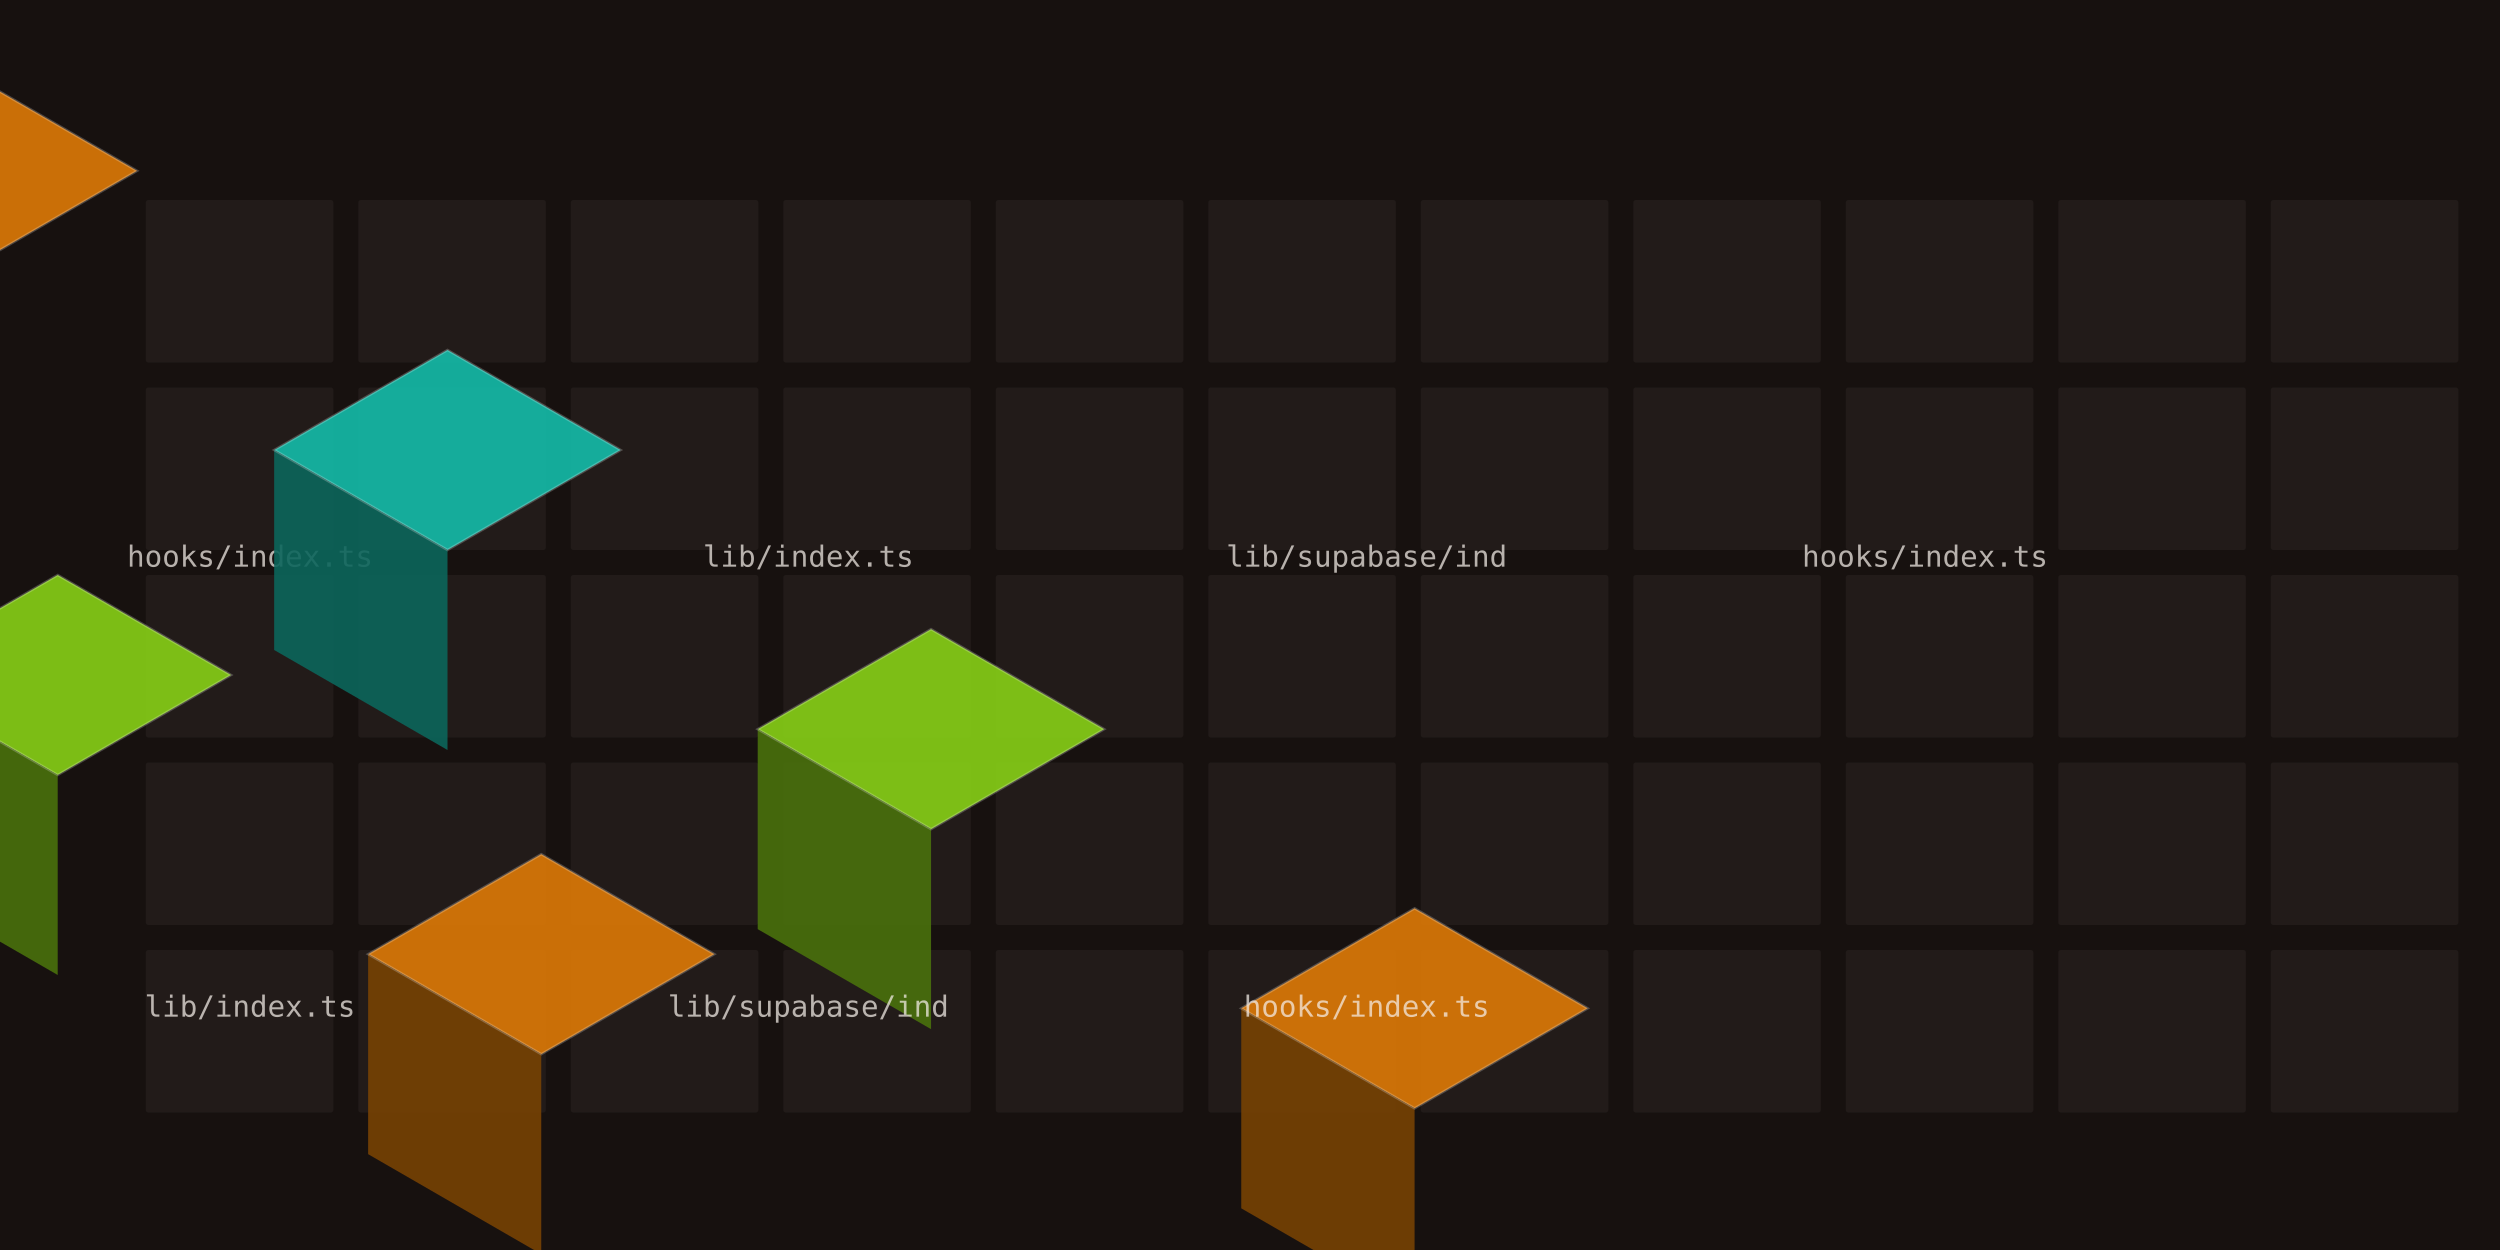
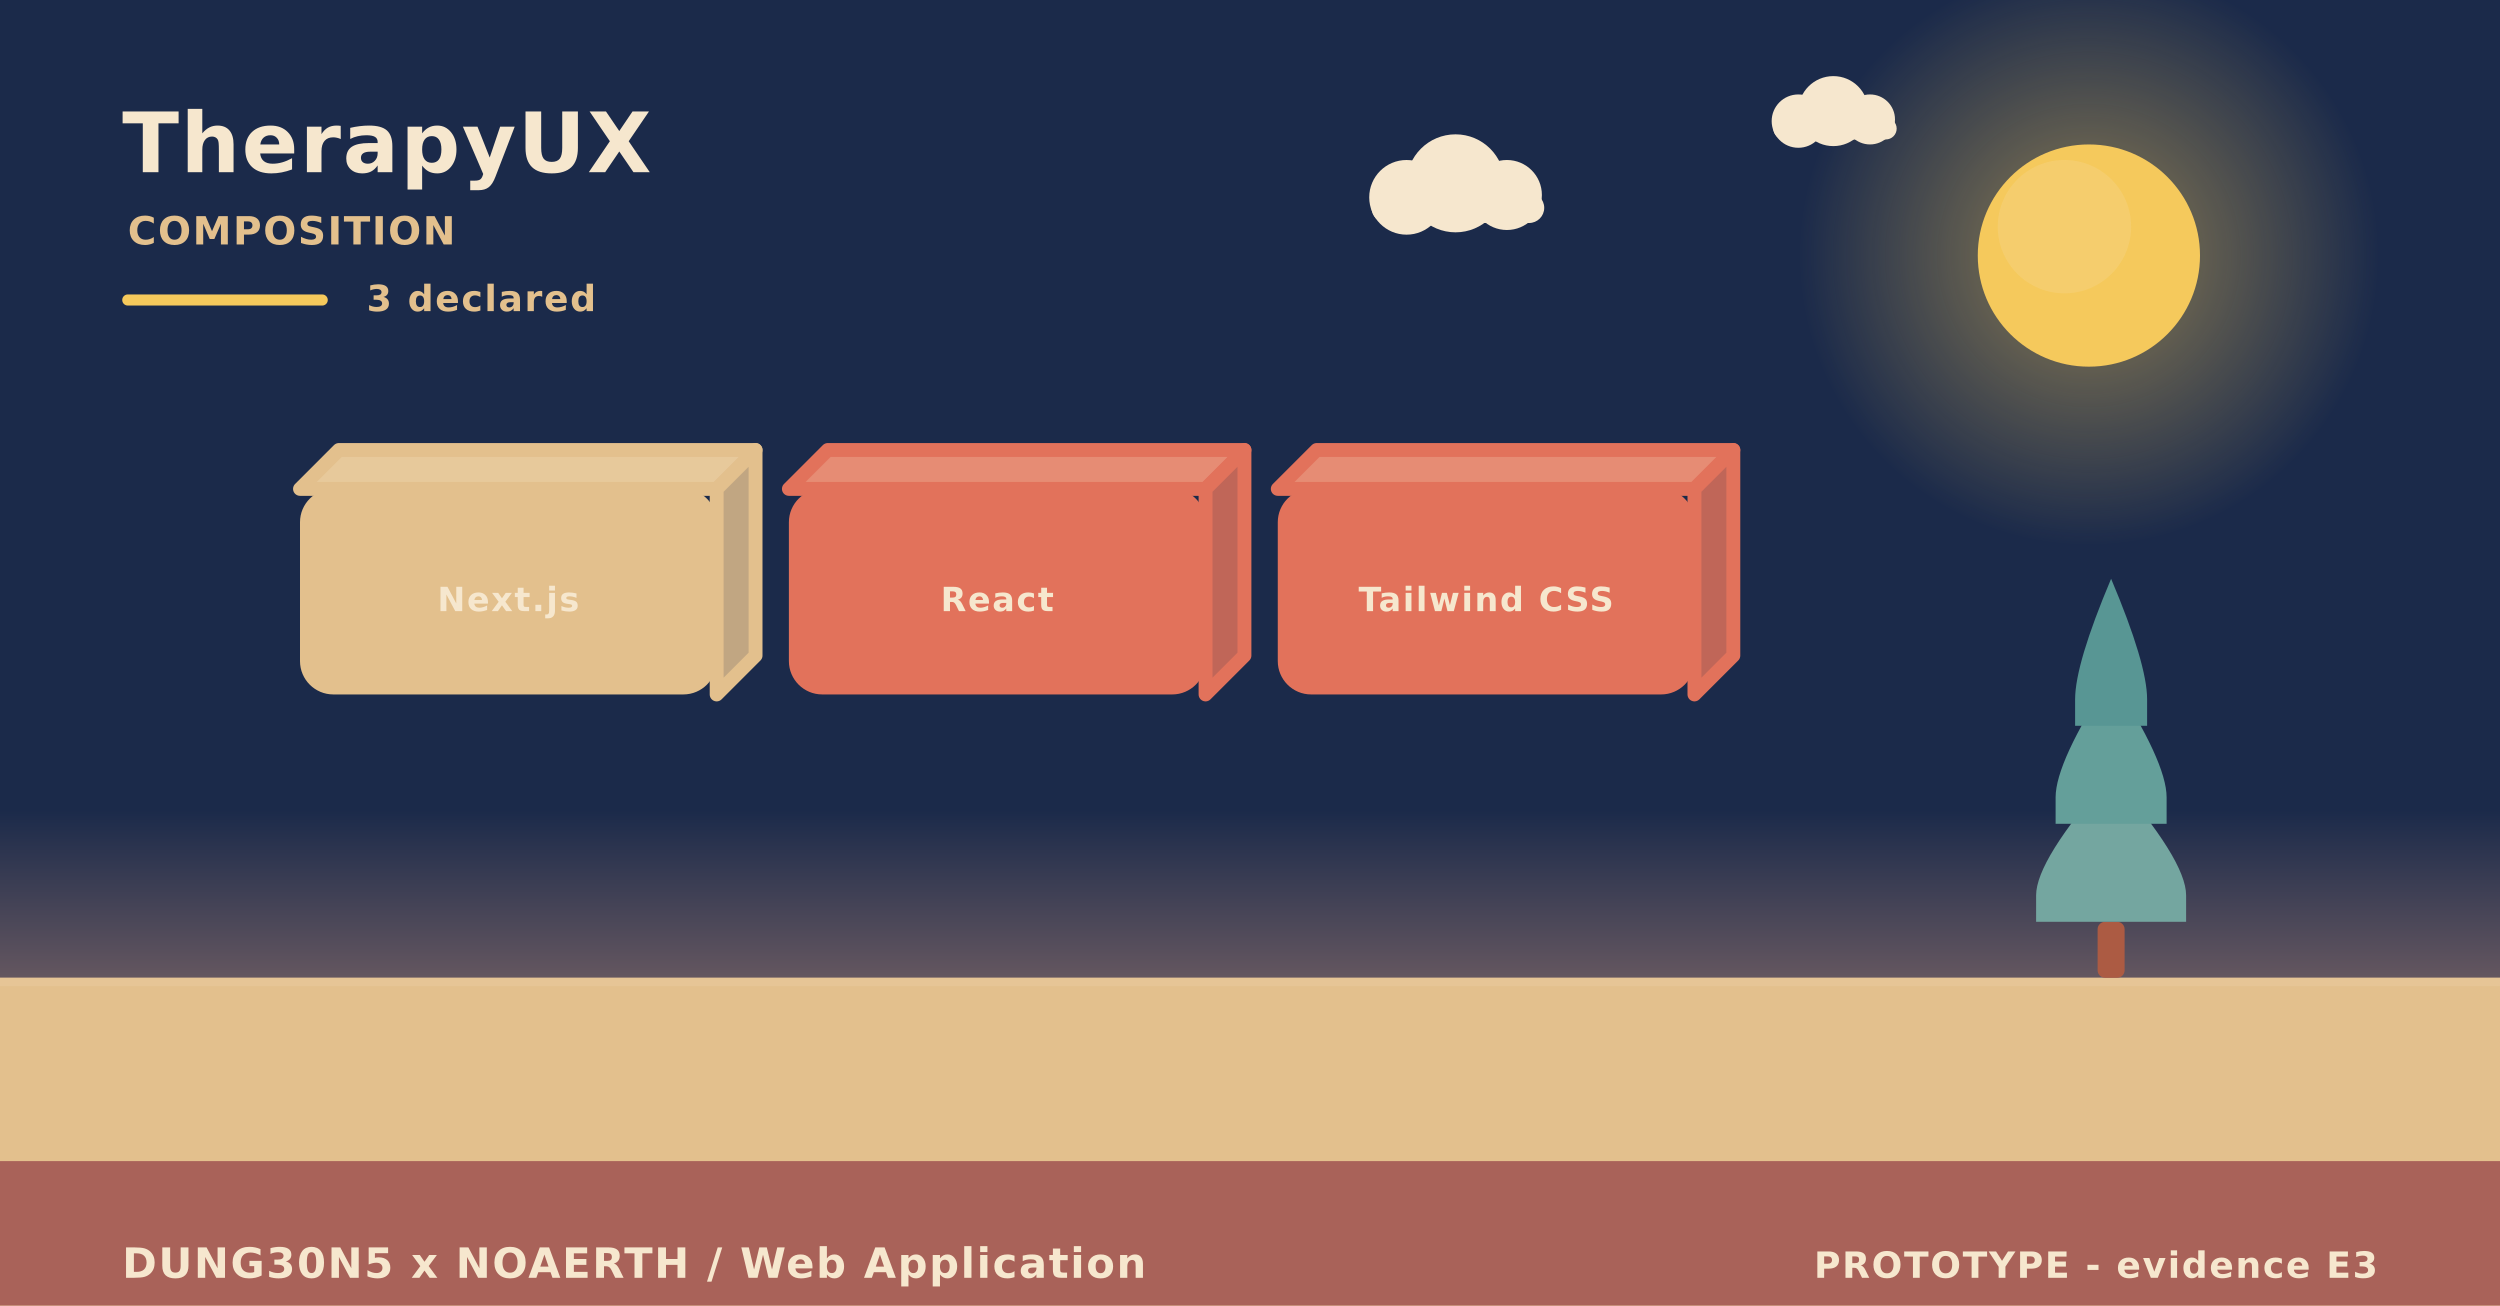
- <svg xmlns="http://www.w3.org/2000/svg" viewBox="0 0 1200 600" width="1200" height="600" role="img" aria-label="TherapyUX component map">
-   <rect width="1200" height="600" fill="#17110f" />
-   <defs>
-     <linearGradient id="gc" x1="0" y1="0" x2="1" y2="1">
-       <stop offset="0%" stop-color="#d97706" />
-       <stop offset="100%" stop-color="#14b8a6" />
-     </linearGradient>
-   </defs>
-   <rect x="70.00" y="96.00" width="90.00" height="78.00" rx="1.20" fill="#f6efe9" opacity="0.05" />
-   <rect x="172.00" y="96.00" width="90.00" height="78.00" rx="1.20" fill="#f6efe9" opacity="0.05" />
-   <rect x="274.00" y="96.00" width="90.00" height="78.00" rx="1.20" fill="#f6efe9" opacity="0.05" />
-   <rect x="376.00" y="96.00" width="90.00" height="78.00" rx="1.20" fill="#f6efe9" opacity="0.05" />
-   <rect x="478.00" y="96.00" width="90.00" height="78.00" rx="1.20" fill="#f6efe9" opacity="0.05" />
-   <rect x="580.00" y="96.00" width="90.00" height="78.00" rx="1.20" fill="#f6efe9" opacity="0.05" />
-   <rect x="682.00" y="96.00" width="90.00" height="78.00" rx="1.20" fill="#f6efe9" opacity="0.05" />
-   <rect x="784.00" y="96.00" width="90.00" height="78.00" rx="1.20" fill="#f6efe9" opacity="0.05" />
-   <rect x="886.00" y="96.00" width="90.00" height="78.00" rx="1.20" fill="#f6efe9" opacity="0.05" />
-   <rect x="988.00" y="96.00" width="90.00" height="78.00" rx="1.20" fill="#f6efe9" opacity="0.05" />
-   <rect x="1090.00" y="96.00" width="90.00" height="78.00" rx="1.20" fill="#f6efe9" opacity="0.05" />
-   <rect x="70.00" y="186.00" width="90.00" height="78.00" rx="1.20" fill="#f6efe9" opacity="0.05" />
-   <rect x="172.00" y="186.00" width="90.00" height="78.00" rx="1.20" fill="#f6efe9" opacity="0.05" />
-   <rect x="274.00" y="186.00" width="90.00" height="78.00" rx="1.20" fill="#f6efe9" opacity="0.05" />
-   <rect x="376.00" y="186.00" width="90.00" height="78.00" rx="1.20" fill="#f6efe9" opacity="0.05" />
-   <rect x="478.00" y="186.00" width="90.00" height="78.00" rx="1.20" fill="#f6efe9" opacity="0.05" />
-   <rect x="580.00" y="186.00" width="90.00" height="78.00" rx="1.20" fill="#f6efe9" opacity="0.05" />
-   <rect x="682.00" y="186.00" width="90.00" height="78.00" rx="1.20" fill="#f6efe9" opacity="0.05" />
-   <rect x="784.00" y="186.00" width="90.00" height="78.00" rx="1.20" fill="#f6efe9" opacity="0.05" />
-   <rect x="886.00" y="186.00" width="90.00" height="78.00" rx="1.20" fill="#f6efe9" opacity="0.05" />
-   <rect x="988.00" y="186.00" width="90.00" height="78.00" rx="1.20" fill="#f6efe9" opacity="0.05" />
-   <rect x="1090.00" y="186.00" width="90.00" height="78.00" rx="1.20" fill="#f6efe9" opacity="0.05" />
-   <rect x="70.00" y="276.00" width="90.00" height="78.00" rx="1.20" fill="#f6efe9" opacity="0.05" />
-   <rect x="172.00" y="276.00" width="90.00" height="78.00" rx="1.20" fill="#f6efe9" opacity="0.05" />
-   <rect x="274.00" y="276.00" width="90.00" height="78.00" rx="1.20" fill="#f6efe9" opacity="0.05" />
-   <rect x="376.00" y="276.00" width="90.00" height="78.00" rx="1.20" fill="#f6efe9" opacity="0.05" />
-   <rect x="478.00" y="276.00" width="90.00" height="78.00" rx="1.20" fill="#f6efe9" opacity="0.05" />
-   <rect x="580.00" y="276.00" width="90.00" height="78.00" rx="1.20" fill="#f6efe9" opacity="0.05" />
-   <rect x="682.00" y="276.00" width="90.00" height="78.00" rx="1.20" fill="#f6efe9" opacity="0.05" />
-   <rect x="784.00" y="276.00" width="90.00" height="78.00" rx="1.20" fill="#f6efe9" opacity="0.05" />
-   <rect x="886.00" y="276.00" width="90.00" height="78.00" rx="1.20" fill="#f6efe9" opacity="0.05" />
-   <rect x="988.00" y="276.00" width="90.00" height="78.00" rx="1.20" fill="#f6efe9" opacity="0.05" />
-   <rect x="1090.00" y="276.00" width="90.00" height="78.00" rx="1.20" fill="#f6efe9" opacity="0.05" />
-   <rect x="70.00" y="366.00" width="90.00" height="78.00" rx="1.20" fill="#f6efe9" opacity="0.05" />
-   <rect x="172.00" y="366.00" width="90.00" height="78.00" rx="1.20" fill="#f6efe9" opacity="0.05" />
-   <rect x="274.00" y="366.00" width="90.00" height="78.00" rx="1.20" fill="#f6efe9" opacity="0.05" />
-   <rect x="376.00" y="366.00" width="90.00" height="78.00" rx="1.20" fill="#f6efe9" opacity="0.05" />
-   <rect x="478.00" y="366.00" width="90.00" height="78.00" rx="1.20" fill="#f6efe9" opacity="0.05" />
-   <rect x="580.00" y="366.00" width="90.00" height="78.00" rx="1.20" fill="#f6efe9" opacity="0.05" />
-   <rect x="682.00" y="366.00" width="90.00" height="78.00" rx="1.20" fill="#f6efe9" opacity="0.05" />
-   <rect x="784.00" y="366.00" width="90.00" height="78.00" rx="1.20" fill="#f6efe9" opacity="0.05" />
-   <rect x="886.00" y="366.00" width="90.00" height="78.00" rx="1.20" fill="#f6efe9" opacity="0.05" />
-   <rect x="988.00" y="366.00" width="90.00" height="78.00" rx="1.20" fill="#f6efe9" opacity="0.05" />
-   <rect x="1090.00" y="366.00" width="90.00" height="78.00" rx="1.20" fill="#f6efe9" opacity="0.05" />
-   <rect x="70.00" y="456.00" width="90.00" height="78.00" rx="1.20" fill="#f6efe9" opacity="0.05" />
-   <rect x="172.00" y="456.00" width="90.00" height="78.00" rx="1.20" fill="#f6efe9" opacity="0.05" />
-   <rect x="274.00" y="456.00" width="90.00" height="78.00" rx="1.20" fill="#f6efe9" opacity="0.05" />
-   <rect x="376.00" y="456.00" width="90.00" height="78.00" rx="1.20" fill="#f6efe9" opacity="0.05" />
-   <rect x="478.00" y="456.00" width="90.00" height="78.00" rx="1.20" fill="#f6efe9" opacity="0.05" />
-   <rect x="580.00" y="456.00" width="90.00" height="78.00" rx="1.20" fill="#f6efe9" opacity="0.05" />
-   <rect x="682.00" y="456.00" width="90.00" height="78.00" rx="1.20" fill="#f6efe9" opacity="0.05" />
-   <rect x="784.00" y="456.00" width="90.00" height="78.00" rx="1.20" fill="#f6efe9" opacity="0.05" />
-   <rect x="886.00" y="456.00" width="90.00" height="78.00" rx="1.20" fill="#f6efe9" opacity="0.05" />
-   <rect x="988.00" y="456.00" width="90.00" height="78.00" rx="1.20" fill="#f6efe9" opacity="0.05" />
-   <rect x="1090.00" y="456.00" width="90.00" height="78.00" rx="1.20" fill="#f6efe9" opacity="0.05" />
-   <g transform="rotate(0 120 140)">
-     <polygon points="-17.3,34.0 65.8,82.0 -17.3,130.0 -100.5,82.0" fill="#d97706" opacity="0.92" />
-     <polygon points="-100.5,82.0 -17.3,130.0 -17.3,226.0 -100.5,178.0" fill="#774103" opacity="0.9" />
-     <polygon points="-17.3,34.0 65.8,82.0 -17.3,130.0 -100.5,82.0" fill="none" stroke="rgba(255,255,255,0.220)" stroke-width="1.2" />
-     <animateTransform attributeName="transform" type="rotate" values="-32.0 0.00 0.00 0.0 0.00 0.00" dur="6.75s" begin="0.0s" repeatCount="indefinite" />
+ <svg xmlns="http://www.w3.org/2000/svg" width="900" height="470" viewBox="0 0 900 470" role="img" aria-label="TherapyUX - how it is composed">
+   <linearGradient id="skyc" x1="0" y1="0" x2="0" y2="1">
+     <stop offset="0" stop-color="#1b2a4a" />
+     <stop offset="0.62" stop-color="#1b2a4a" />
+     <stop offset="1" stop-color="#f3ad8a" />
+   </linearGradient>
+   <rect width="900" height="470" fill="url(#skyc)" />
+   <radialGradient id="sunc">
+     <stop offset="0.35" stop-color="#f5c95c" stop-opacity="0.34" />
+     <stop offset="1" stop-color="#f5c95c" stop-opacity="0" />
+   </radialGradient>
+   <circle cx="752" cy="92" r="104" fill="url(#sunc)" />
+   <circle cx="752" cy="92" r="40" fill="#f5c95c" />
+   <circle cx="743.2" cy="81.6" r="24" fill="#f5d27e" opacity="0.5" />
+   <g>
+     <circle cx="524" cy="66" r="17.64" fill="#f6e7ce" />
+     <circle cx="506.36" cy="71.04" r="13.44" fill="#f6e7ce" />
+     <circle cx="542.48" cy="70.2" r="12.6" fill="#f6e7ce" />
+     <rect x="493.76" y="69.36" width="62.16" height="10.92" rx="5.46" fill="#f6e7ce" />
+     <animateTransform attributeName="transform" type="translate" values="0 0;24 0;0 0" dur="36s" begin="0s" repeatCount="indefinite" />
  </g>
-   <text x="120" y="272" font-family="ui-monospace,Menlo,monospace" font-size="14" fill="rgba(246,239,233,0.720)" text-anchor="middle">hooks/index.ts</text>
-   <g transform="rotate(0 388 140)">
-     <polygon points="214.8,168.0 297.9,216.0 214.8,264.0 131.6,216.0" fill="#14b8a6" opacity="0.92" />
-     <polygon points="131.6,216.0 214.8,264.0 214.8,360.0 131.6,312.0" fill="#0b655b" opacity="0.9" />
-     <polygon points="214.8,168.0 297.9,216.0 214.8,264.0 131.6,216.0" fill="none" stroke="rgba(255,255,255,0.220)" stroke-width="1.2" />
-     <animateTransform attributeName="transform" type="rotate" values="-32.0 0.00 0.00 0.0 0.00 0.00" dur="6.75s" begin="0.4s" repeatCount="indefinite" />
+   <g>
+     <circle cx="660" cy="40" r="12.6" fill="#f6e7ce" />
+     <circle cx="647.4" cy="43.6" r="9.6" fill="#f6e7ce" />
+     <circle cx="673.2" cy="43" r="9" fill="#f6e7ce" />
+     <rect x="638.4" y="42.4" width="44.4" height="7.8" rx="3.9" fill="#f6e7ce" />
+     <animateTransform attributeName="transform" type="translate" values="0 0;-18 0;0 0" dur="46s" begin="3s" repeatCount="indefinite" />
  </g>
-   <text x="388" y="272" font-family="ui-monospace,Menlo,monospace" font-size="14" fill="rgba(246,239,233,0.720)" text-anchor="middle">lib/index.ts</text>
-   <g transform="rotate(0 656 140)">
-     <polygon points="446.9,302.0 530.0,350.0 446.9,398.0 363.7,350.0" fill="#84cc16" opacity="0.92" />
-     <polygon points="363.7,350.0 446.9,398.0 446.9,494.0 363.7,446.0" fill="#49700c" opacity="0.9" />
-     <polygon points="446.9,302.0 530.0,350.0 446.9,398.0 363.7,350.0" fill="none" stroke="rgba(255,255,255,0.220)" stroke-width="1.2" />
-     <animateTransform attributeName="transform" type="rotate" values="-32.0 0.00 0.00 0.0 0.00 0.00" dur="6.75s" begin="0.8s" repeatCount="indefinite" />
+   <rect x="0" y="352" width="900" height="118" fill="#e3c08d" />
+   <rect x="0" y="352" width="900" height="3" fill="#e6c596" />
+   <text x="44" y="62" font-family="Verdana,DejaVu Sans,sans-serif" font-size="30" font-weight="700" letter-spacing="0.6" fill="#f6e7ce" text-anchor="start">TherapyUX</text>
+   <text x="46" y="88" font-family="Verdana,DejaVu Sans,sans-serif" font-size="14" font-weight="700" letter-spacing="0.6" fill="#e3c08d" text-anchor="start">COMPOSITION</text>
+   <rect x="44" y="106" width="74" height="4" rx="2" fill="#f5c95c" />
+   <text x="132" y="112" font-family="Verdana,DejaVu Sans,sans-serif" font-size="13" font-weight="700" letter-spacing="0.6" fill="#e3c08d" text-anchor="start">3 declared</text>
+   <g>
+     <path d="M108,176 L258,176 L272,162 L122,162 Z" fill="#e7c99b" stroke="#e3c08d" stroke-width="5" stroke-linejoin="round" />
+     <path d="M258,176 L272,162 L272,236 L258,250 Z" fill="#c1a682" stroke="#e3c08d" stroke-width="5" stroke-linejoin="round" />
+     <rect x="108" y="176" width="150" height="74" rx="12" fill="#e3c08d" />
+     <animateTransform attributeName="transform" type="translate" values="0 10;0 0" dur="0.75s" begin="0s" fill="freeze" />
  </g>
-   <text x="656" y="272" font-family="ui-monospace,Menlo,monospace" font-size="14" fill="rgba(246,239,233,0.720)" text-anchor="middle">lib/supabase/ind</text>
-   <g transform="rotate(0 924 140)">
-     <polygon points="679.0,436.0 762.1,484.0 679.0,532.0 595.8,484.0" fill="#d97706" opacity="0.92" />
-     <polygon points="595.8,484.0 679.0,532.0 679.0,628.0 595.8,580.0" fill="#774103" opacity="0.9" />
-     <polygon points="679.0,436.0 762.1,484.0 679.0,532.0 595.8,484.0" fill="none" stroke="rgba(255,255,255,0.220)" stroke-width="1.2" />
-     <animateTransform attributeName="transform" type="rotate" values="-32.0 0.00 0.00 0.0 0.00 0.00" dur="6.75s" begin="1.2s" repeatCount="indefinite" />
+   <text x="183" y="220" font-family="Verdana,DejaVu Sans,sans-serif" font-size="12" font-weight="700" letter-spacing="0.6" fill="#f6e7ce" text-anchor="middle">Next.js</text>
+   <g>
+     <path d="M284,176 L434,176 L448,162 L298,162 Z" fill="#e68c74" stroke="#e2725b" stroke-width="5" stroke-linejoin="round" />
+     <path d="M434,176 L448,162 L448,236 L434,250 Z" fill="#c06658" stroke="#e2725b" stroke-width="5" stroke-linejoin="round" />
+     <rect x="284" y="176" width="150" height="74" rx="12" fill="#e2725b" />
+     <animateTransform attributeName="transform" type="translate" values="0 10;0 0" dur="0.75s" begin="0.16s" fill="freeze" />
  </g>
-   <text x="924" y="272" font-family="ui-monospace,Menlo,monospace" font-size="14" fill="rgba(246,239,233,0.720)" text-anchor="middle">hooks/index.ts</text>
-   <g transform="rotate(0 120 356)">
-     <polygon points="-204.4,142.0 -121.2,190.0 -204.4,238.0 -287.5,190.0" fill="#14b8a6" opacity="0.92" />
-     <polygon points="-287.5,190.0 -204.4,238.0 -204.4,334.0 -287.5,286.0" fill="#0b655b" opacity="0.9" />
-     <polygon points="-204.4,142.0 -121.2,190.0 -204.4,238.0 -287.5,190.0" fill="none" stroke="rgba(255,255,255,0.220)" stroke-width="1.2" />
-     <animateTransform attributeName="transform" type="rotate" values="-32.0 0.00 0.00 0.0 0.00 0.00" dur="6.75s" begin="1.6s" repeatCount="indefinite" />
+   <text x="359" y="220" font-family="Verdana,DejaVu Sans,sans-serif" font-size="12" font-weight="700" letter-spacing="0.6" fill="#f6e7ce" text-anchor="middle">React</text>
+   <g>
+     <path d="M460,176 L610,176 L624,162 L474,162 Z" fill="#e68c74" stroke="#e2725b" stroke-width="5" stroke-linejoin="round" />
+     <path d="M610,176 L624,162 L624,236 L610,250 Z" fill="#c06658" stroke="#e2725b" stroke-width="5" stroke-linejoin="round" />
+     <rect x="460" y="176" width="150" height="74" rx="12" fill="#e2725b" />
+     <animateTransform attributeName="transform" type="translate" values="0 10;0 0" dur="0.75s" begin="0.32s" fill="freeze" />
  </g>
-   <text x="120" y="488" font-family="ui-monospace,Menlo,monospace" font-size="14" fill="rgba(246,239,233,0.720)" text-anchor="middle">lib/index.ts</text>
-   <g transform="rotate(0 388 356)">
-     <polygon points="27.7,276.0 110.9,324.0 27.7,372.0 -55.4,324.0" fill="#84cc16" opacity="0.92" />
-     <polygon points="-55.4,324.0 27.7,372.0 27.7,468.0 -55.4,420.0" fill="#49700c" opacity="0.9" />
-     <polygon points="27.7,276.0 110.9,324.0 27.7,372.0 -55.4,324.0" fill="none" stroke="rgba(255,255,255,0.220)" stroke-width="1.2" />
-     <animateTransform attributeName="transform" type="rotate" values="-32.0 0.00 0.00 0.0 0.00 0.00" dur="6.75s" begin="2.0s" repeatCount="indefinite" />
-   </g>
-   <text x="388" y="488" font-family="ui-monospace,Menlo,monospace" font-size="14" fill="rgba(246,239,233,0.720)" text-anchor="middle">lib/supabase/ind</text>
-   <g transform="rotate(0 656 356)">
-     <polygon points="259.8,410.0 342.9,458.0 259.8,506.0 176.7,458.0" fill="#d97706" opacity="0.92" />
-     <polygon points="176.7,458.0 259.8,506.0 259.8,602.0 176.7,554.0" fill="#774103" opacity="0.9" />
-     <polygon points="259.8,410.0 342.9,458.0 259.8,506.0 176.7,458.0" fill="none" stroke="rgba(255,255,255,0.220)" stroke-width="1.2" />
-     <animateTransform attributeName="transform" type="rotate" values="-32.0 0.00 0.00 0.0 0.00 0.00" dur="6.75s" begin="2.4s" repeatCount="indefinite" />
-   </g>
-   <text x="656" y="488" font-family="ui-monospace,Menlo,monospace" font-size="14" fill="rgba(246,239,233,0.720)" text-anchor="middle">hooks/index.ts</text>
+   <text x="535" y="220" font-family="Verdana,DejaVu Sans,sans-serif" font-size="12" font-weight="700" letter-spacing="0.6" fill="#f6e7ce" text-anchor="middle">Tailwind CSS</text>
+   <rect x="755.14" y="331.84" width="9.72" height="20.16" rx="2.7" fill="#ac5b43" />
+   <path d="M760,278.92 Q733,309.61 733,322.31 Q733,331.84 733,331.84 L787,331.84 Q787,331.84 787,322.31 Q787,309.61 760,278.92 Z" fill="#74a6a0" />
+   <path d="M760,243.64 Q740.02,274.33 740.02,287.03 Q740.02,296.56 740.02,296.56 L779.98,296.56 Q779.98,296.56 779.98,287.03 Q779.98,274.33 760,243.64 Z" fill="#649f9a" />
+   <path d="M760,208.36 Q747.04,239.05 747.04,251.75 Q747.04,261.28 747.04,261.28 L772.96,261.28 Q772.96,261.28 772.96,251.75 Q772.96,239.05 760,208.36 Z" fill="#589694" />
+   <rect x="0" y="418" width="900" height="52" rx="0" fill="#a65c56" opacity="0.94" />
+   <text x="44" y="460" font-family="Verdana,DejaVu Sans,sans-serif" font-size="15" font-weight="700" letter-spacing="0.6" fill="#f6e7ce" text-anchor="start">DUNG30N5 x NOAERTH  /  Web Application</text>
+   <text x="856" y="460" font-family="Verdana,DejaVu Sans,sans-serif" font-size="13" font-weight="700" letter-spacing="0.6" fill="#f6e7ce" text-anchor="end">PROTOTYPE  -  evidence E3</text>
</svg>
